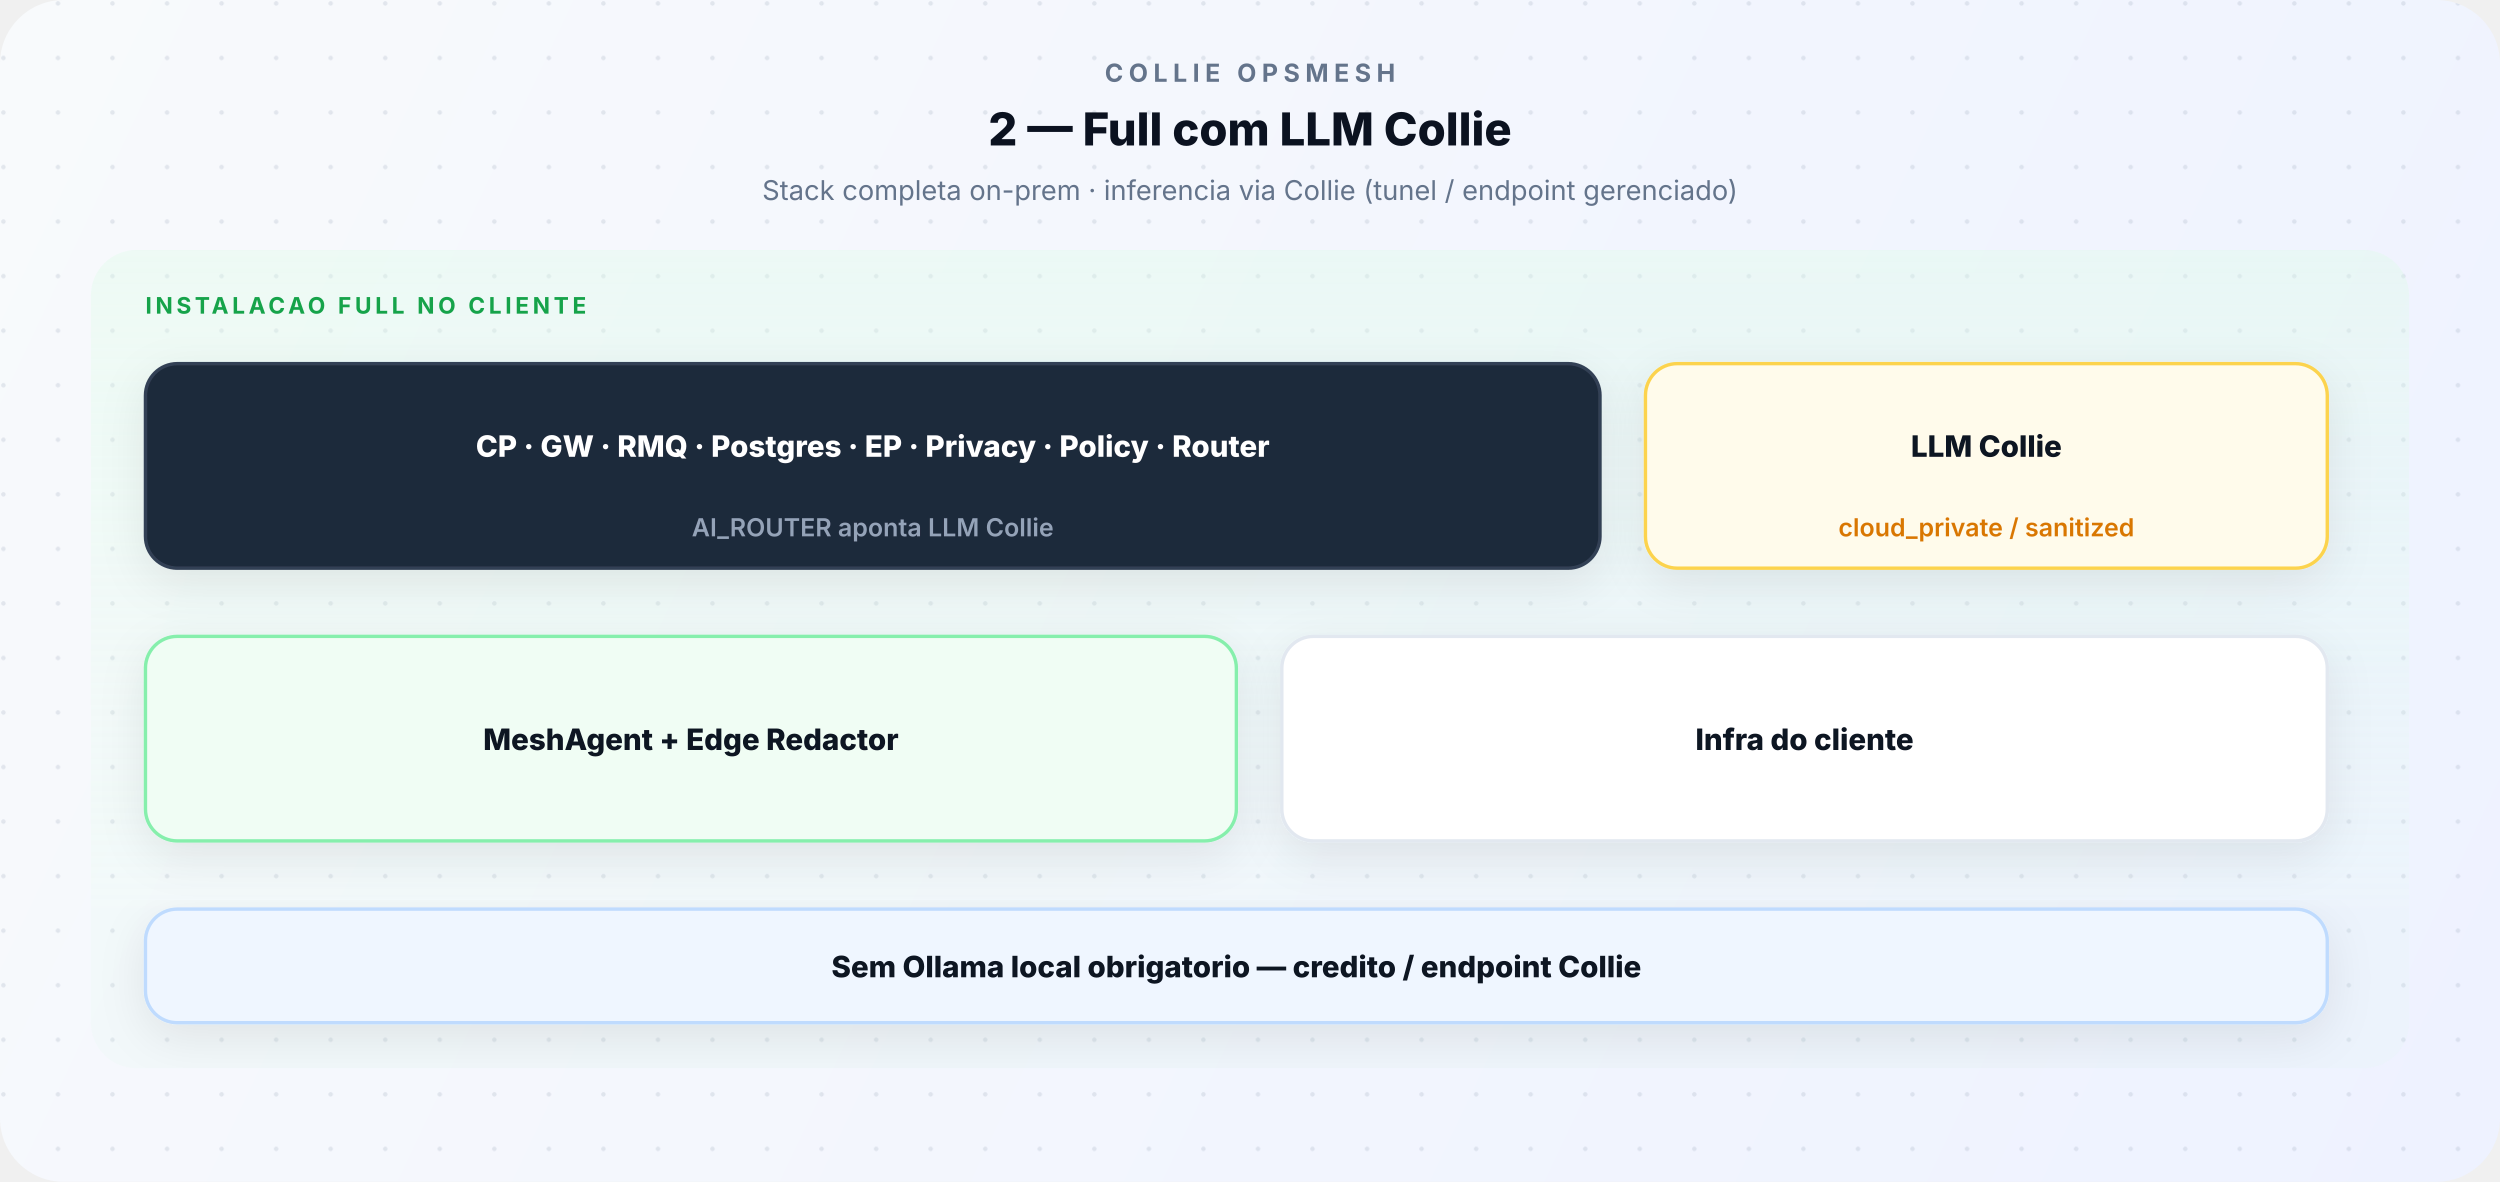
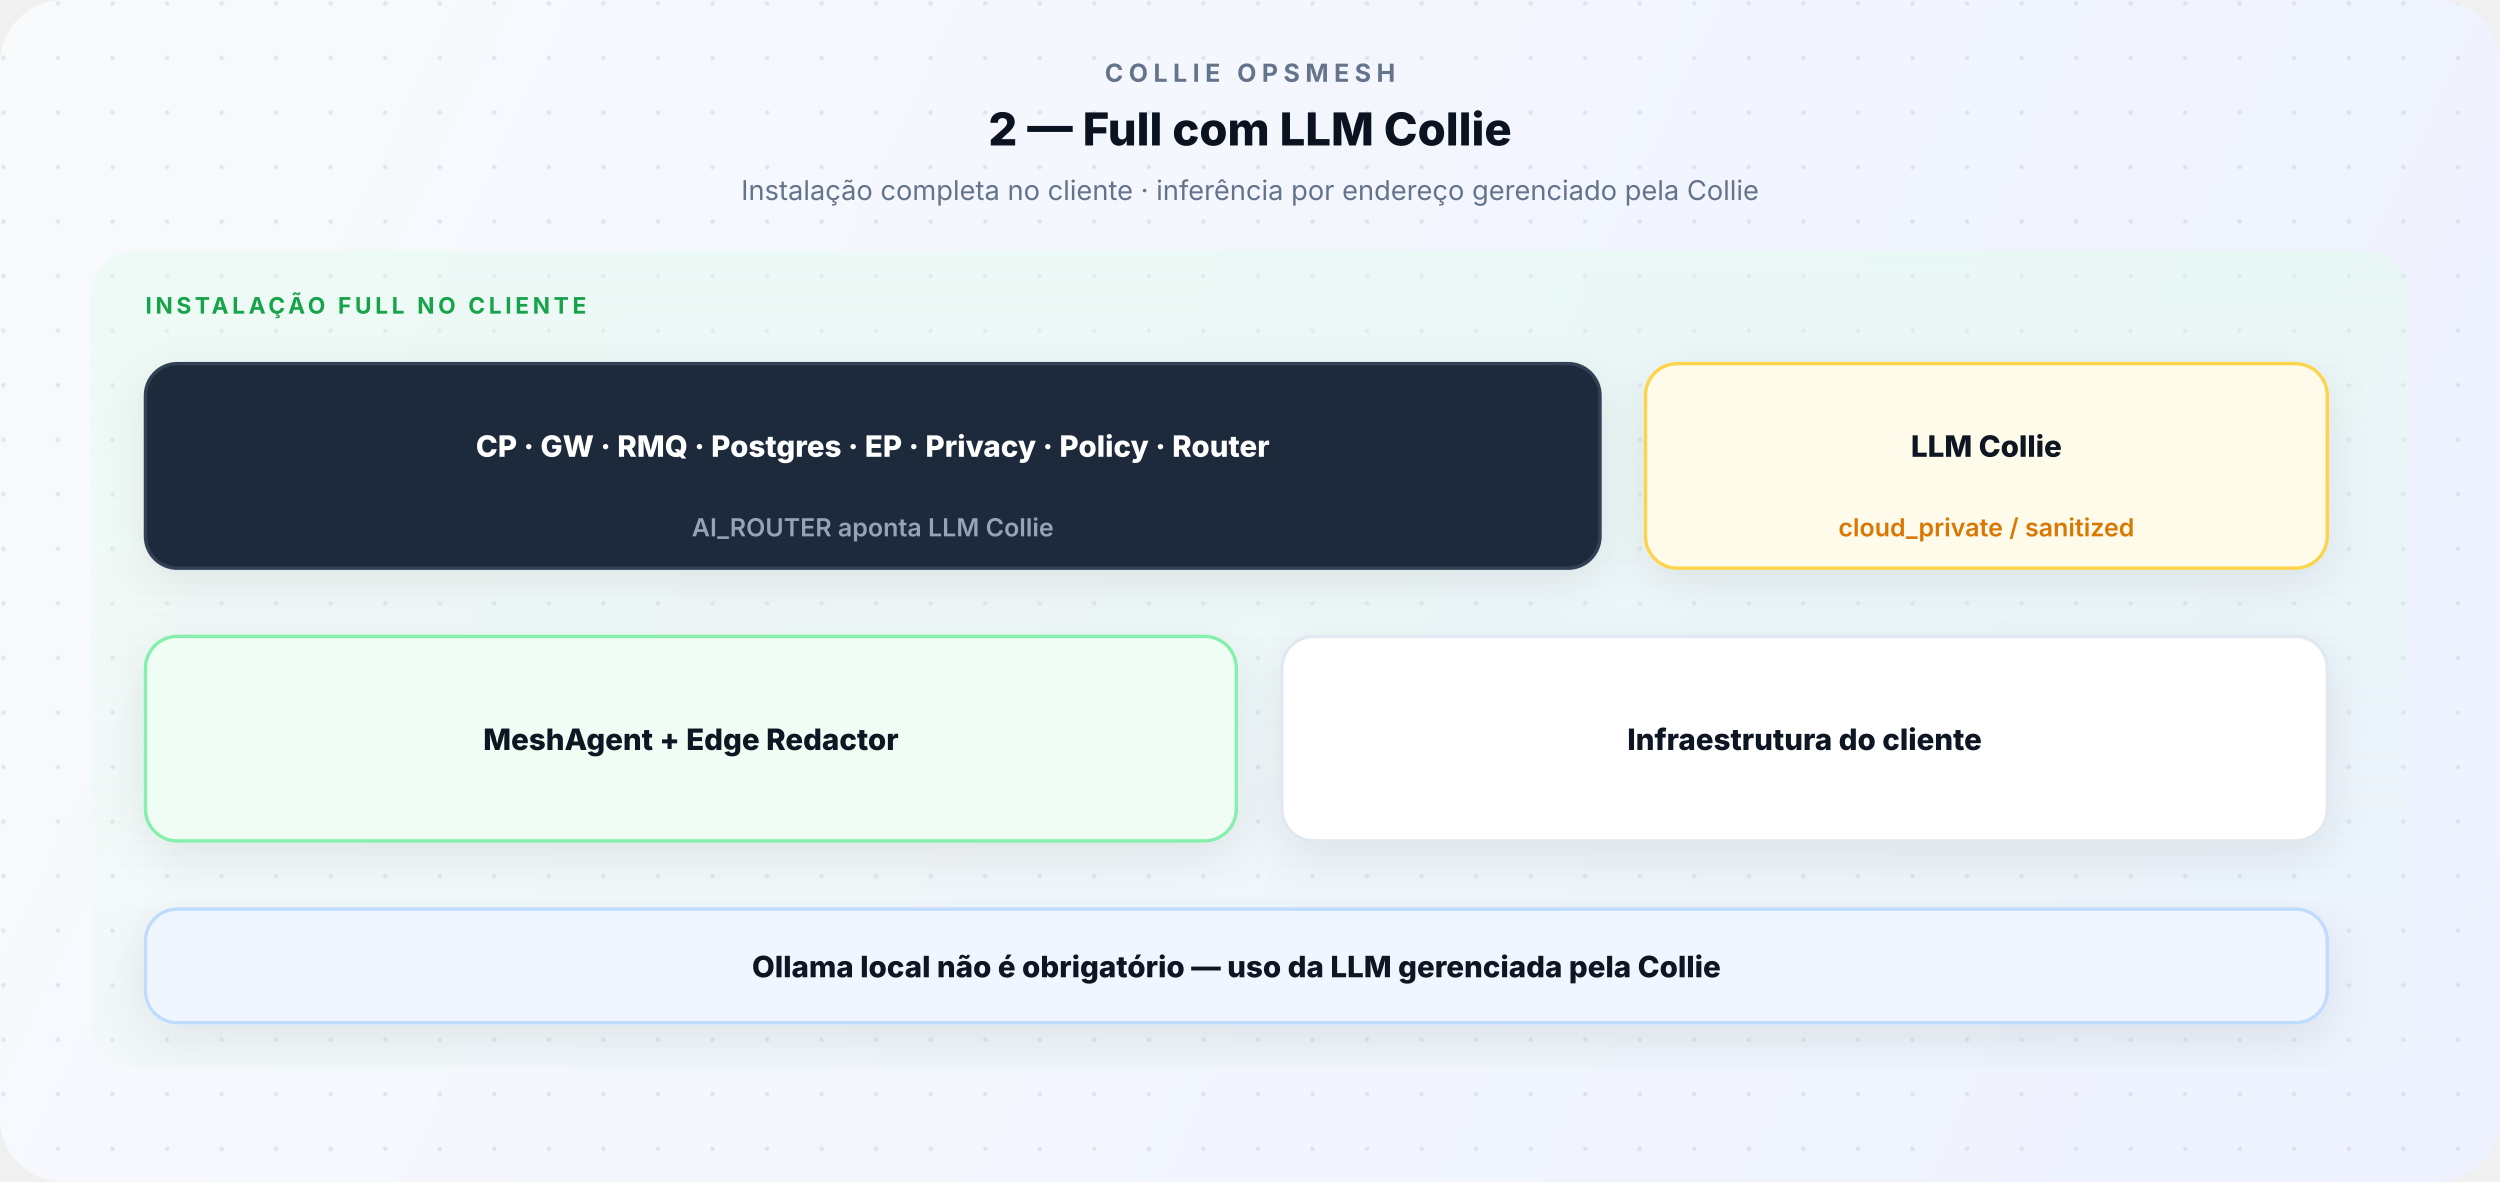
<svg xmlns="http://www.w3.org/2000/svg" width="1100" height="520" viewBox="0 0 1100 520" fill="none" role="img" aria-labelledby="t d">
  <defs>
    <linearGradient id="bg" x1="0" y1="0" x2="1100" y2="520" gradientUnits="userSpaceOnUse">
      <stop offset="0%" stop-color="#F8FAFC" />
      <stop offset="100%" stop-color="#EEF2FF" />
    </linearGradient>
    <linearGradient id="cpGrad" x1="0" y1="0" x2="500" y2="200" gradientUnits="userSpaceOnUse">
      <stop offset="0%" stop-color="#141B2D" />
      <stop offset="100%" stop-color="#0B1220" />
    </linearGradient>
    <linearGradient id="zoneCollie" x1="0" y1="0" x2="0" y2="400" gradientUnits="userSpaceOnUse">
      <stop offset="0%" stop-color="#DBEAFE" stop-opacity="0.45" />
      <stop offset="100%" stop-color="#DBEAFE" stop-opacity="0.12" />
    </linearGradient>
    <linearGradient id="zoneClient" x1="0" y1="0" x2="0" y2="400" gradientUnits="userSpaceOnUse">
      <stop offset="0%" stop-color="#DCFCE7" stop-opacity="0.45" />
      <stop offset="100%" stop-color="#DCFCE7" stop-opacity="0.12" />
    </linearGradient>
    <filter id="sh" x="-20%" y="-20%" width="140%" height="160%">
      <feDropShadow dx="0" dy="6" stdDeviation="10" flood-color="#0B1220" flood-opacity="0.08" />
    </filter>
    <marker id="arrB" markerWidth="8" markerHeight="8" refX="6" refY="3" orient="auto">
      <path d="M0 0l6 3-6 3" fill="none" stroke="#2563EB" stroke-width="1.5" />
    </marker>
    <marker id="arrG" markerWidth="8" markerHeight="8" refX="6" refY="3" orient="auto">
      <path d="M0 0l6 3-6 3" fill="none" stroke="#16A34A" stroke-width="1.5" />
    </marker>
    <pattern id="dots" width="24" height="24" patternUnits="userSpaceOnUse">
      <circle cx="1.5" cy="1.5" r="1" fill="#94A3B8" opacity="0.22" />
    </pattern>
  </defs>
  <rect width="1100" height="520" rx="28" fill="url(#bg)" />
  <rect width="1100" height="520" rx="28" fill="url(#dots)" />
  <text x="550.0" y="36" font-family="Inter,Arial,sans-serif" font-size="11" font-weight="700" fill="#64748B" text-anchor="middle" letter-spacing="2.4">COLLIE OPSMESH</text>
  <text x="550.0" y="64" font-family="Inter,Arial,sans-serif" font-size="20" font-weight="800" fill="#0B1220" text-anchor="middle">2 — Full com LLM Collie</text>
-   <text x="550.0" y="88" font-family="Inter,Arial,sans-serif" font-size="12" fill="#64748B" text-anchor="middle">Stack completa on-prem · inferencia via Collie (tunel / endpoint gerenciado)</text>
+   <text x="550.0" y="88" font-family="Inter,Arial,sans-serif" font-size="12" fill="#64748B" text-anchor="middle">Instalação completa no cliente · inferência por endereço gerenciado pela Collie</text>
  <rect x="40" y="110" width="1020" height="360" rx="20" fill="url(#zoneClient)" />
-   <text x="64" y="138" font-family="Inter,Arial,sans-serif" font-size="10" font-weight="700" fill="#16A34A" letter-spacing="1.6">INSTALACAO FULL NO CLIENTE</text>
+   <text x="64" y="138" font-family="Inter,Arial,sans-serif" font-size="10" font-weight="700" fill="#16A34A" letter-spacing="1.6">INSTALAÇÃO FULL NO CLIENTE</text>
  <g filter="url(#sh)" font-family="Inter,Arial,sans-serif">
    <rect x="64" y="160" width="640" height="90" rx="14" fill="#1E293B" stroke="#334155" stroke-width="1.5" />
    <text x="384.0" y="201.0" font-size="13" font-weight="800" fill="#FFFFFF" text-anchor="middle">CP · GW · RMQ · Postgres · EP · Privacy · Policy · Router</text>
    <text x="384.0" y="236" font-size="11" font-weight="600" fill="#94A3B8" text-anchor="middle">AI_ROUTER aponta LLM Collie</text>
  </g>
  <g filter="url(#sh)" font-family="Inter,Arial,sans-serif">
    <rect x="724" y="160" width="300" height="90" rx="14" fill="#FFFBEB" stroke="#FCD34D" stroke-width="1.5" />
    <text x="874.0" y="201.0" font-size="13" font-weight="800" fill="#0B1220" text-anchor="middle">LLM Collie</text>
    <text x="874.0" y="236" font-size="11" font-weight="600" fill="#D97706" text-anchor="middle">cloud_private / sanitized</text>
  </g>
  <g filter="url(#sh)" font-family="Inter,Arial,sans-serif">
    <rect x="64" y="280" width="480" height="90" rx="14" fill="#F0FDF4" stroke="#86EFAC" stroke-width="1.5" />
    <text x="304.0" y="330.0" font-size="13" font-weight="800" fill="#0B1220" text-anchor="middle">MeshAgent + Edge Redactor</text>
  </g>
  <g filter="url(#sh)" font-family="Inter,Arial,sans-serif">
    <rect x="564" y="280" width="460" height="90" rx="14" fill="#FFFFFF" stroke="#E2E8F0" stroke-width="1.5" />
-     <text x="794.0" y="330.0" font-size="13" font-weight="800" fill="#0B1220" text-anchor="middle">Infra do cliente</text>
+     <text x="794.0" y="330.0" font-size="13" font-weight="800" fill="#0B1220" text-anchor="middle">Infraestrutura do cliente</text>
  </g>
  <g filter="url(#sh)" font-family="Inter,Arial,sans-serif">
    <rect x="64" y="400" width="960" height="50" rx="14" fill="#EFF6FF" stroke="#BFDBFE" stroke-width="1.5" />
-     <text x="544.0" y="430.0" font-size="13" font-weight="800" fill="#0B1220" text-anchor="middle">Sem Ollama local obrigatorio — credito / endpoint Collie</text>
+     <text x="544.0" y="430.0" font-size="13" font-weight="800" fill="#0B1220" text-anchor="middle">Ollama local não é obrigatório — uso da LLM gerenciada pela Collie</text>
  </g>
</svg>
